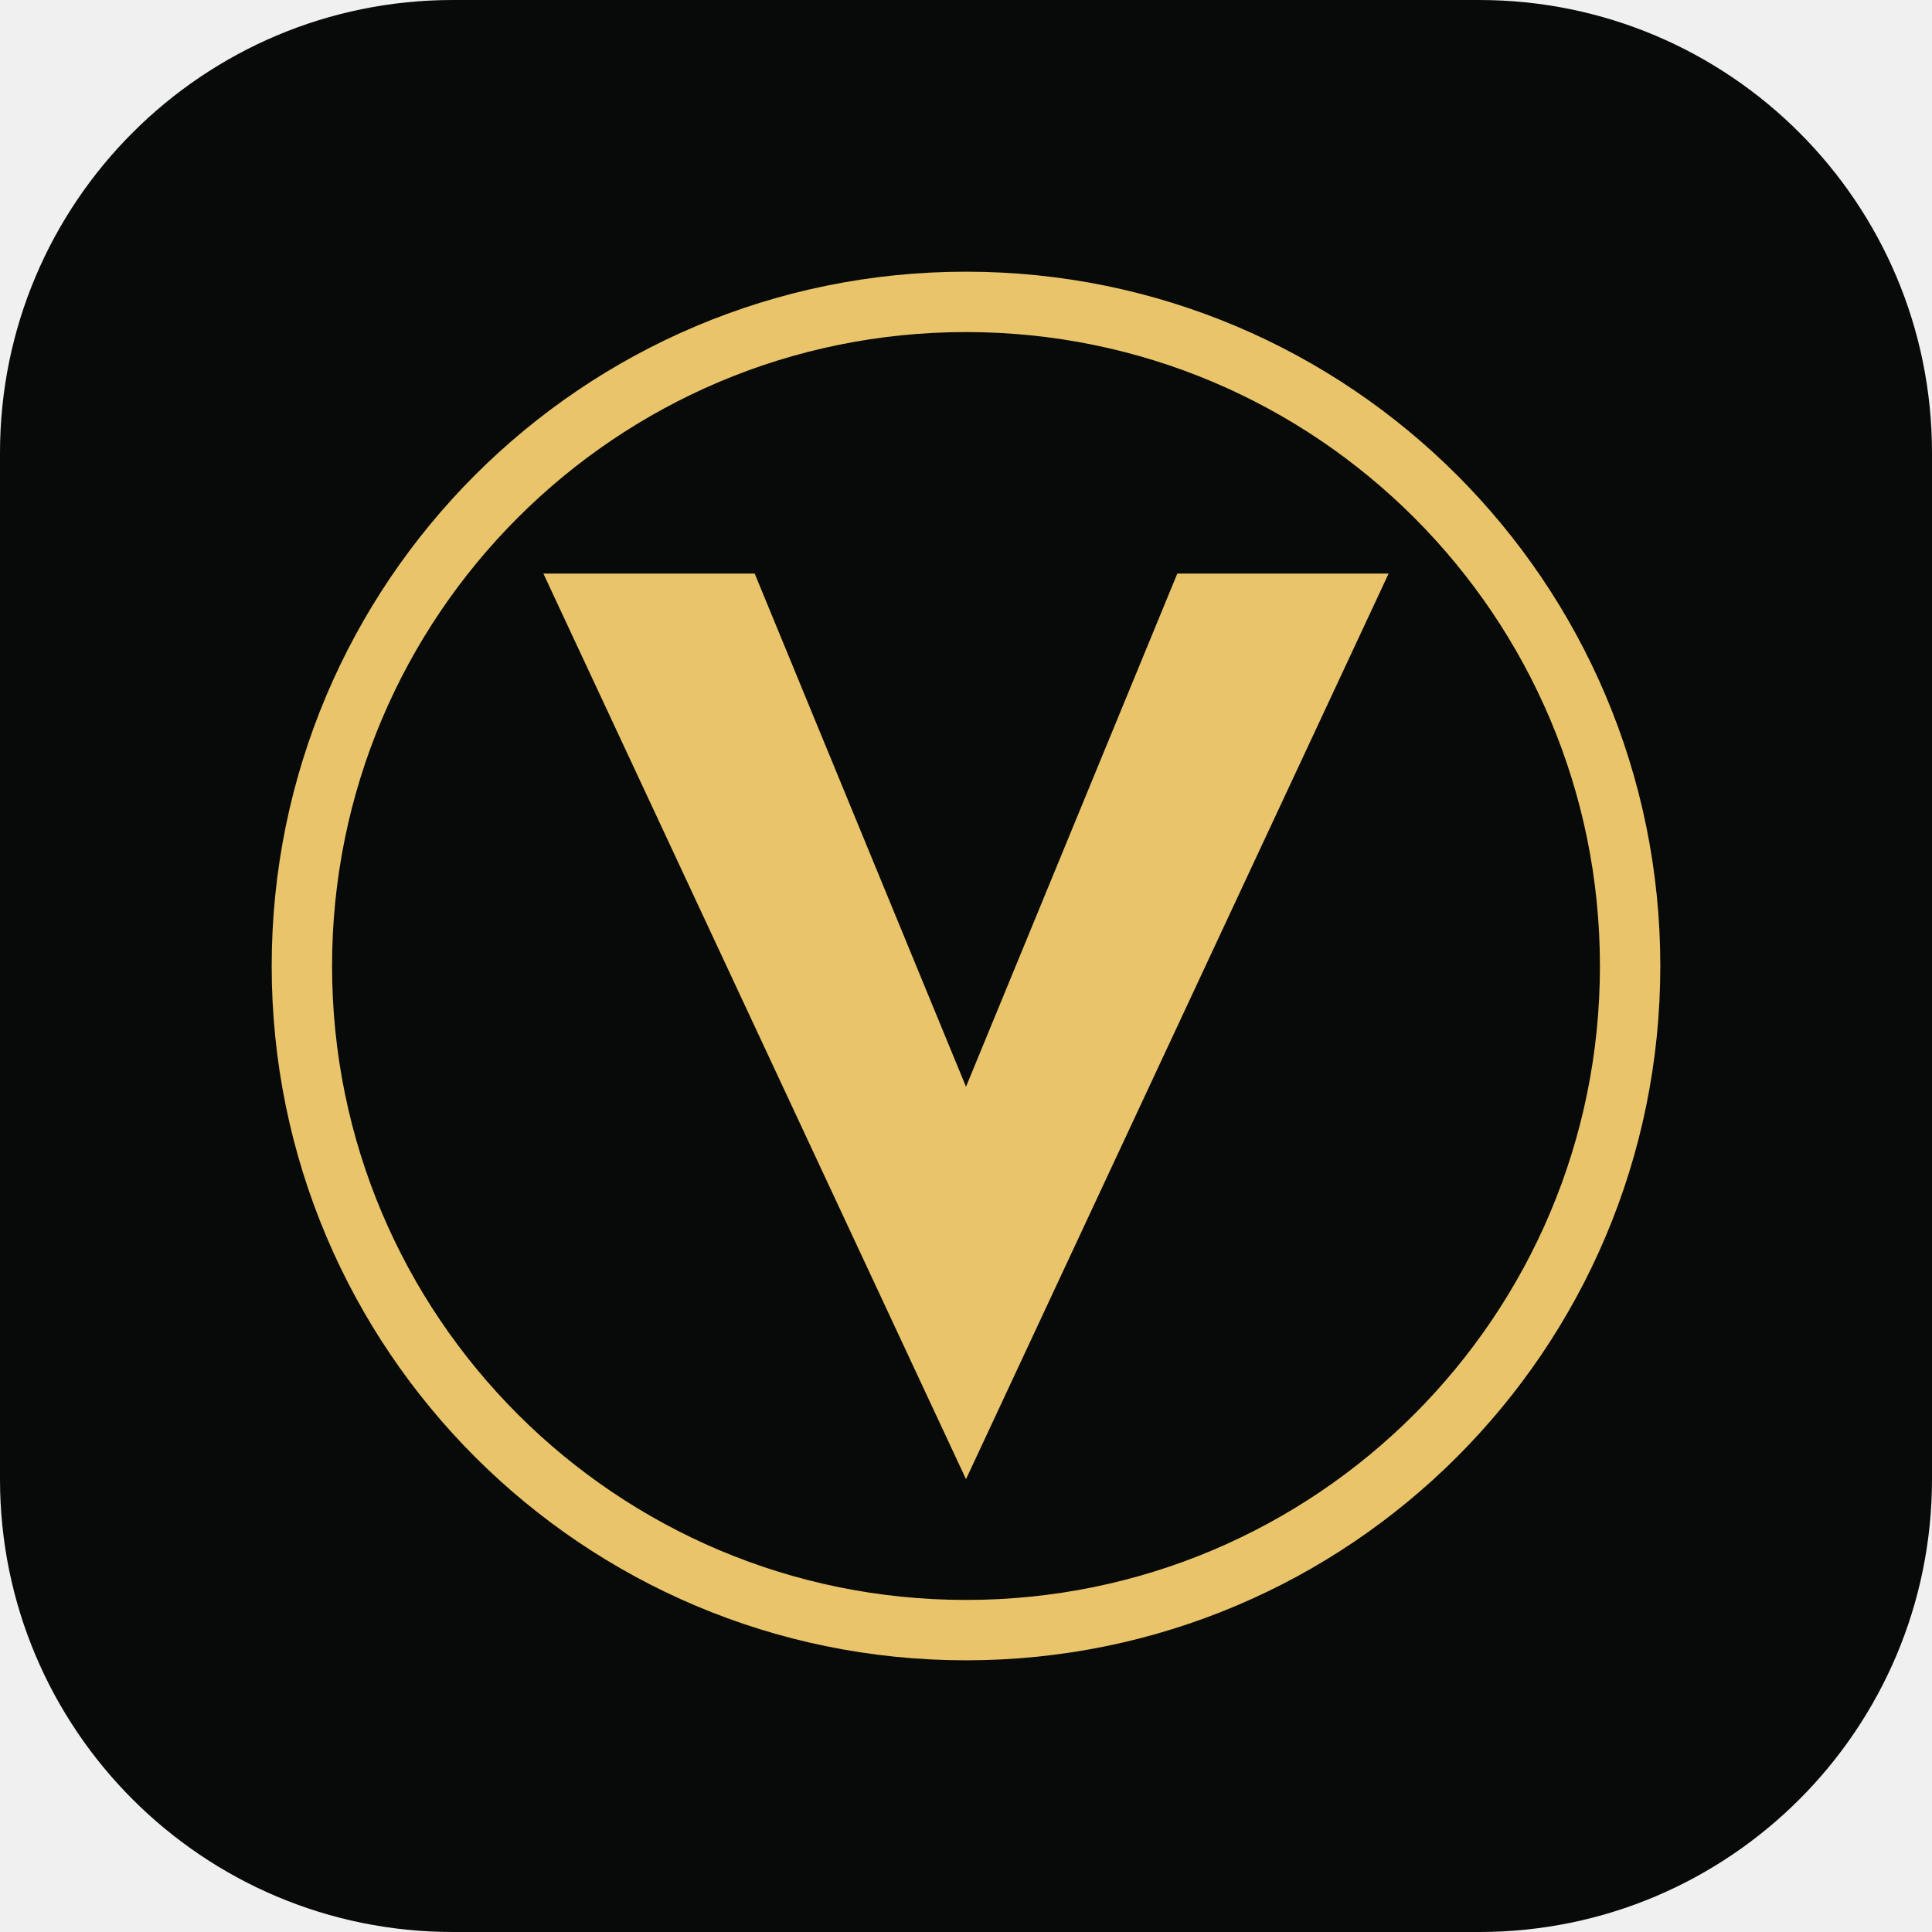
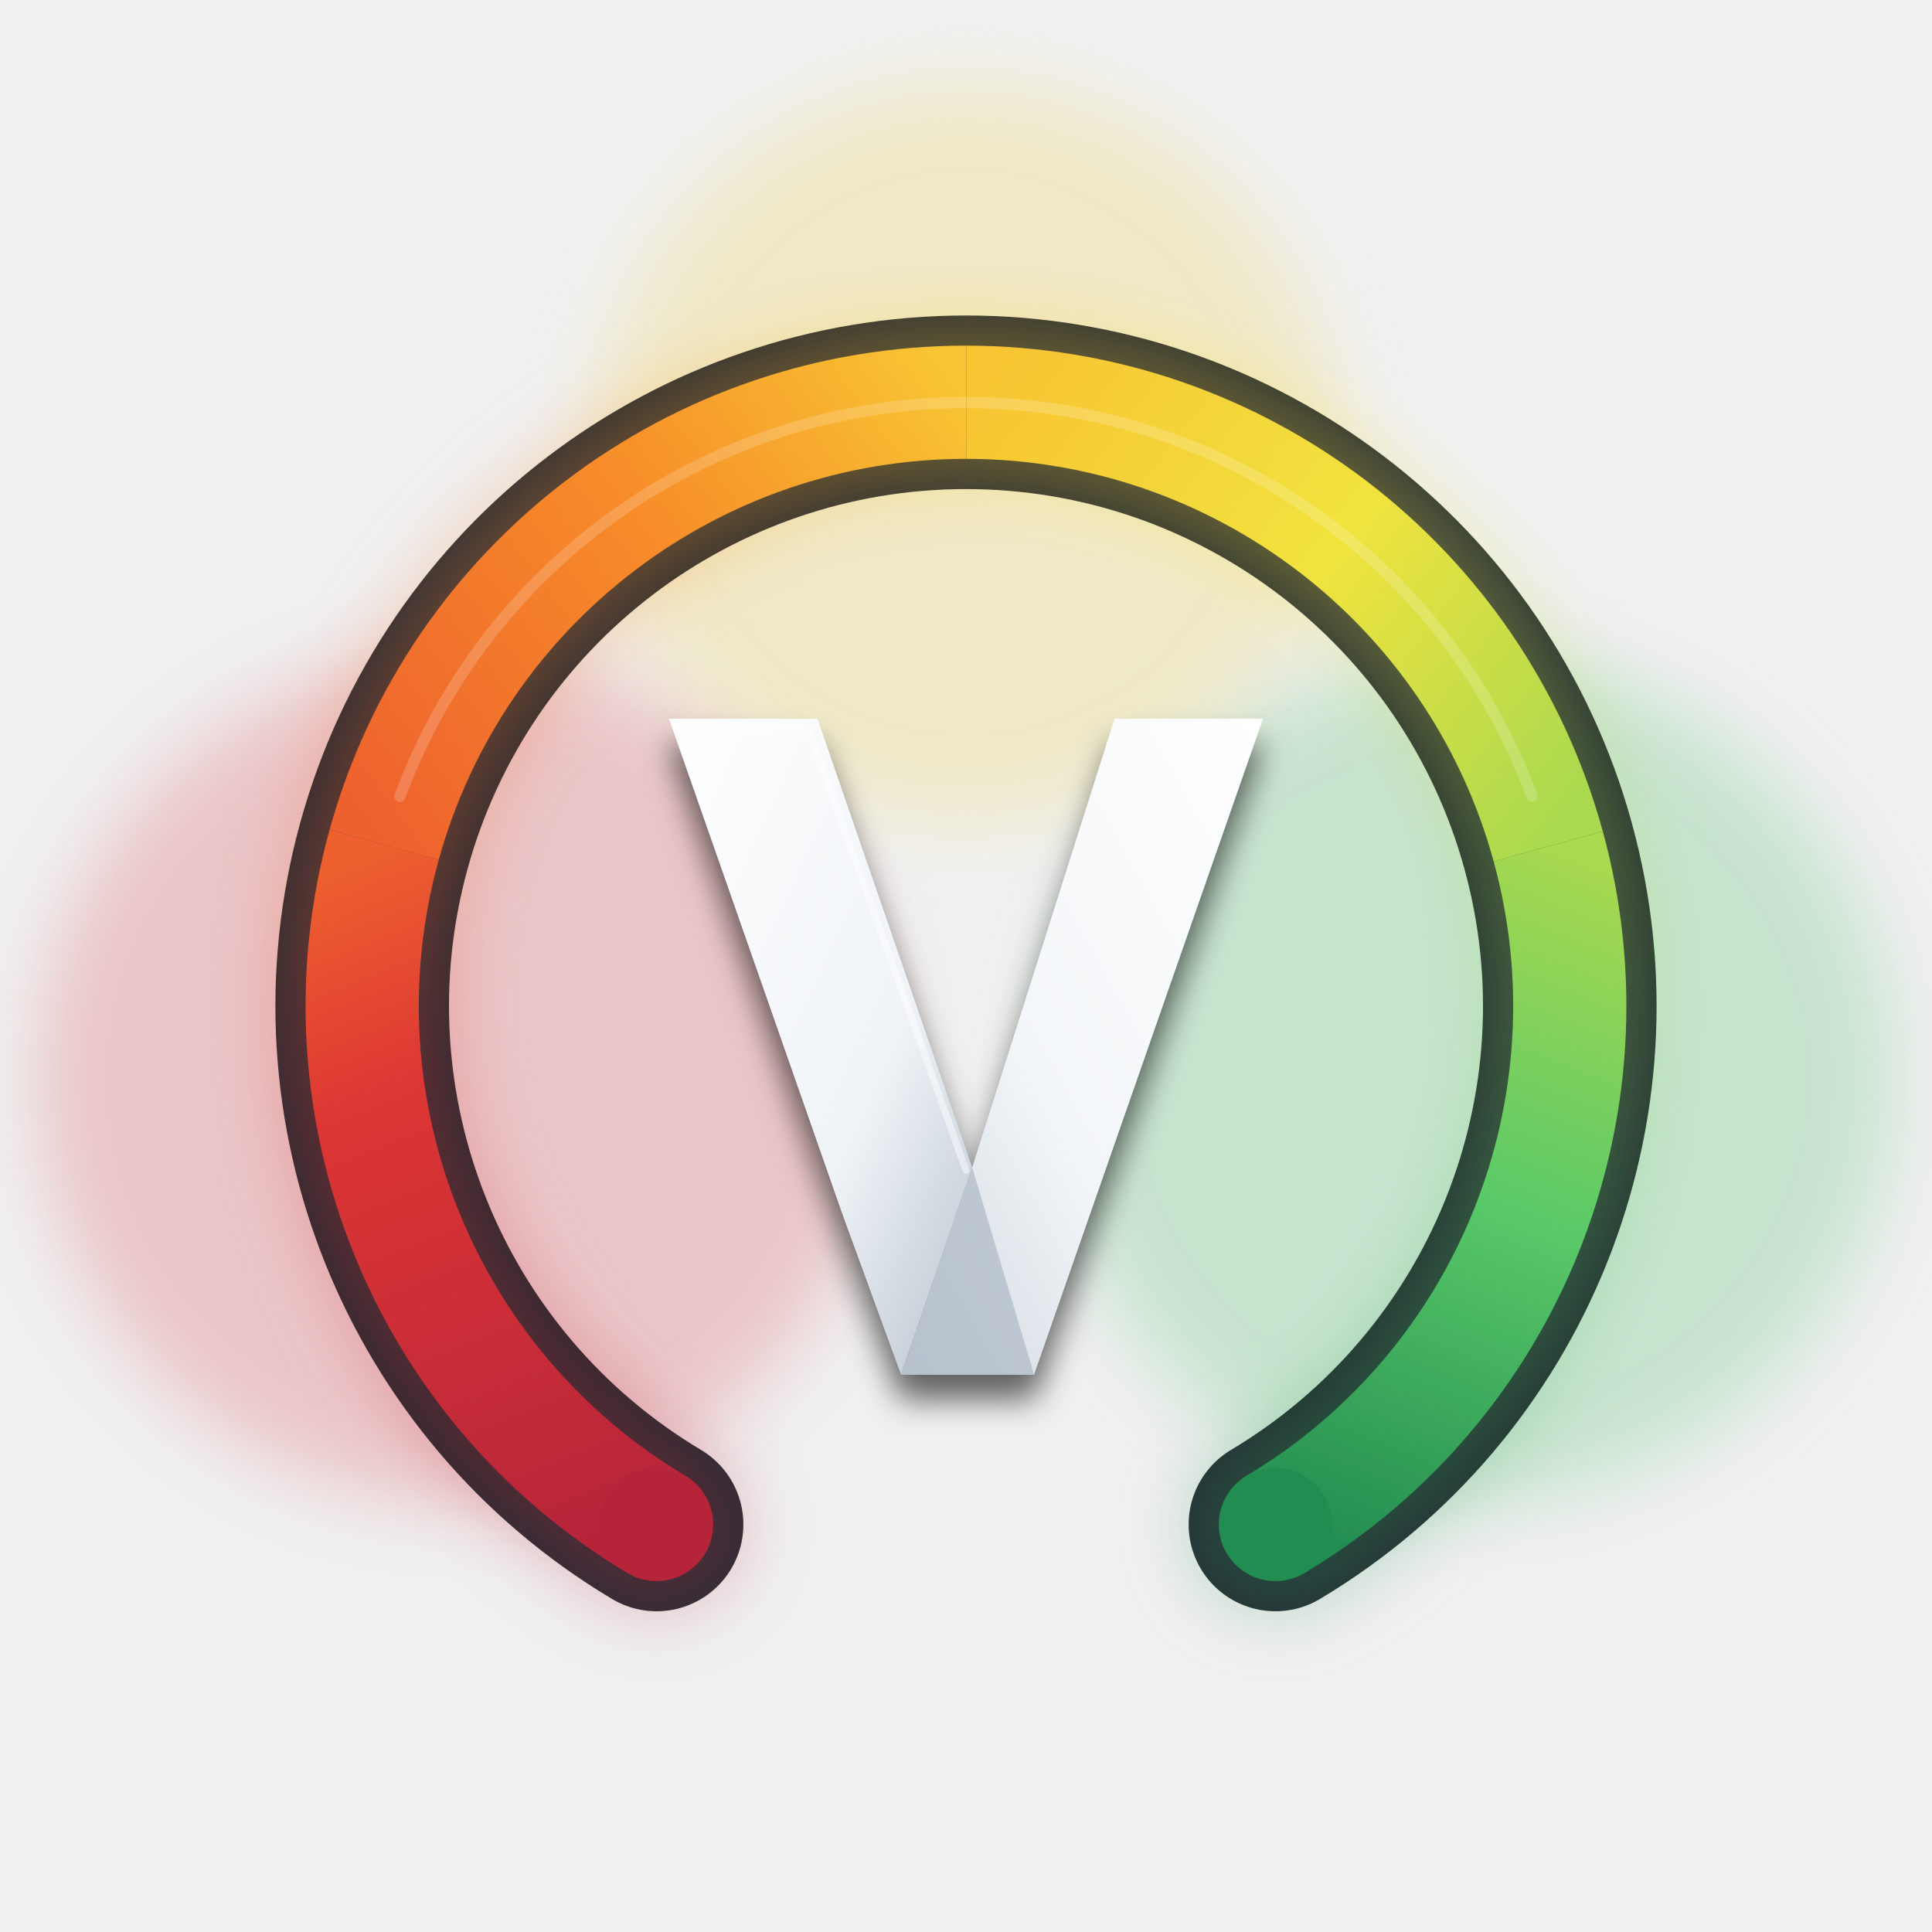
- <svg xmlns="http://www.w3.org/2000/svg" viewBox="0 0 64 64">
-   <rect width="64" height="64" rx="15" fill="#070a08" />
-   <circle cx="32" cy="32" r="22" fill="none" stroke="#e9c46a" stroke-width="2" />
-   <path d="M18 19l14 30 14-30h-7L32 36l-7-17z" fill="#e9c46a" />
+ <svg xmlns="http://www.w3.org/2000/svg" viewBox="0 0 512 512" role="img" aria-labelledby="title desc">
+   <defs>
+     <radialGradient id="background" cx="50%" cy="42%" r="72%">
+       <stop offset="0" stop-color="#111923" />
+       <stop offset="0.58" stop-color="#070B10" />
+       <stop offset="1" stop-color="#020304" />
+     </radialGradient>
+     <linearGradient id="red" gradientUnits="userSpaceOnUse" x1="174" y1="404" x2="101.8" y2="223.9">
+       <stop offset="0" stop-color="#B6243A" />
+       <stop offset="0.68" stop-color="#DD3634" />
+       <stop offset="1" stop-color="#EE612E" />
+     </linearGradient>
+     <linearGradient id="orange" gradientUnits="userSpaceOnUse" x1="101.8" y1="223.9" x2="256.1" y2="106.6">
+       <stop offset="0" stop-color="#EE612E" />
+       <stop offset="0.55" stop-color="#F78C29" />
+       <stop offset="1" stop-color="#F8C433" />
+     </linearGradient>
+     <linearGradient id="yellow" gradientUnits="userSpaceOnUse" x1="256.1" y1="106.6" x2="410.3" y2="224.3">
+       <stop offset="0" stop-color="#F8C433" />
+       <stop offset="0.52" stop-color="#F1E33E" />
+       <stop offset="1" stop-color="#A8D94F" />
+     </linearGradient>
+     <linearGradient id="green" gradientUnits="userSpaceOnUse" x1="410.3" y1="224.3" x2="338" y2="404">
+       <stop offset="0" stop-color="#A8D94F" />
+       <stop offset="0.48" stop-color="#59C968" />
+       <stop offset="1" stop-color="#228D51" />
+     </linearGradient>
+     <linearGradient id="metalLeft" x1="0" y1="0" x2="1" y2="1">
+       <stop offset="0" stop-color="#FFFFFF" />
+       <stop offset="0.62" stop-color="#EFF3F7" />
+       <stop offset="1" stop-color="#B8C3CE" />
+     </linearGradient>
+     <linearGradient id="metalRight" x1="1" y1="0" x2="0" y2="1">
+       <stop offset="0" stop-color="#FFFFFF" />
+       <stop offset="0.58" stop-color="#F3F6F9" />
+       <stop offset="1" stop-color="#CDD6DE" />
+     </linearGradient>
+     <filter id="ambientGlow" x="-40%" y="-40%" width="180%" height="180%" color-interpolation-filters="sRGB">
+       <feGaussianBlur stdDeviation="10" />
+     </filter>
+     <filter id="vSoft" x="-30%" y="-30%" width="160%" height="170%" color-interpolation-filters="sRGB">
+       <feGaussianBlur stdDeviation="5" />
+     </filter>
+   </defs>
+   <g opacity="0.22" filter="url(#ambientGlow)">
+     <circle cx="122" cy="286" r="112" fill="#D72F38" />
+     <circle cx="256" cy="120" r="98" fill="#F0D43A" />
+     <circle cx="390" cy="286" r="112" fill="#37B95B" />
+   </g>
+   <path d="M 174 404 A 160 160 0 1 1 338 404" fill="none" stroke="#111820" stroke-width="46" stroke-linecap="round" opacity="0.9" />
+   <g fill="none" stroke-width="42" stroke-linecap="round" opacity="0.34" filter="url(#ambientGlow)">
+     <path d="M 174 404 A 160 160 0 0 1 101.8 223.9" stroke="url(#red)" />
+     <path d="M 101.8 223.9 A 160 160 0 0 1 256.1 106.6" stroke="url(#orange)" />
+     <path d="M 256.1 106.6 A 160 160 0 0 1 410.3 224.3" stroke="url(#yellow)" />
+     <path d="M 410.3 224.3 A 160 160 0 0 1 338 404" stroke="url(#green)" />
+   </g>
+   <g fill="none" stroke-width="30" stroke-linecap="butt">
+     <path d="M 174 404 A 160 160 0 0 1 101.8 223.9" stroke="url(#red)" />
+     <path d="M 101.8 223.9 A 160 160 0 0 1 256.1 106.6" stroke="url(#orange)" />
+     <path d="M 256.1 106.6 A 160 160 0 0 1 410.3 224.3" stroke="url(#yellow)" />
+     <path d="M 410.3 224.3 A 160 160 0 0 1 338 404" stroke="url(#green)" />
+   </g>
+   <circle cx="174" cy="404" r="15" fill="#B6243A" />
+   <circle cx="338" cy="404" r="15" fill="#228D51" />
+   <path d="M 106 211 A 160 160 0 0 1 406 211" fill="none" stroke="#FFFFFF" stroke-width="3" stroke-linecap="round" opacity="0.18" />
+   <g transform="translate(256 270) scale(.82) translate(-256 -270)">
+     <path d="M160 181 L208 181 L258 326 L235 393 L216 341 Z M352 181 L304 181 L258 326 L235 393 L278 393 Z" fill="#000000" opacity=".6" filter="url(#vSoft)" />
+     <path d="M160 173 L208 173 L258 318 L235 385 L216 333 Z" fill="url(#metalLeft)" />
+     <path d="M352 173 L304 173 L258 318 L235 385 L278 385 Z" fill="url(#metalRight)" />
+     <path d="M258 318 L278 385 L235 385 Z" fill="#AEBAC6" opacity=".72" />
+     <path d="M164 176 L205 176 L256 319" fill="none" stroke="#FFFFFF" stroke-width="2.2" stroke-linecap="round" opacity=".48" />
+   </g>
</svg>
